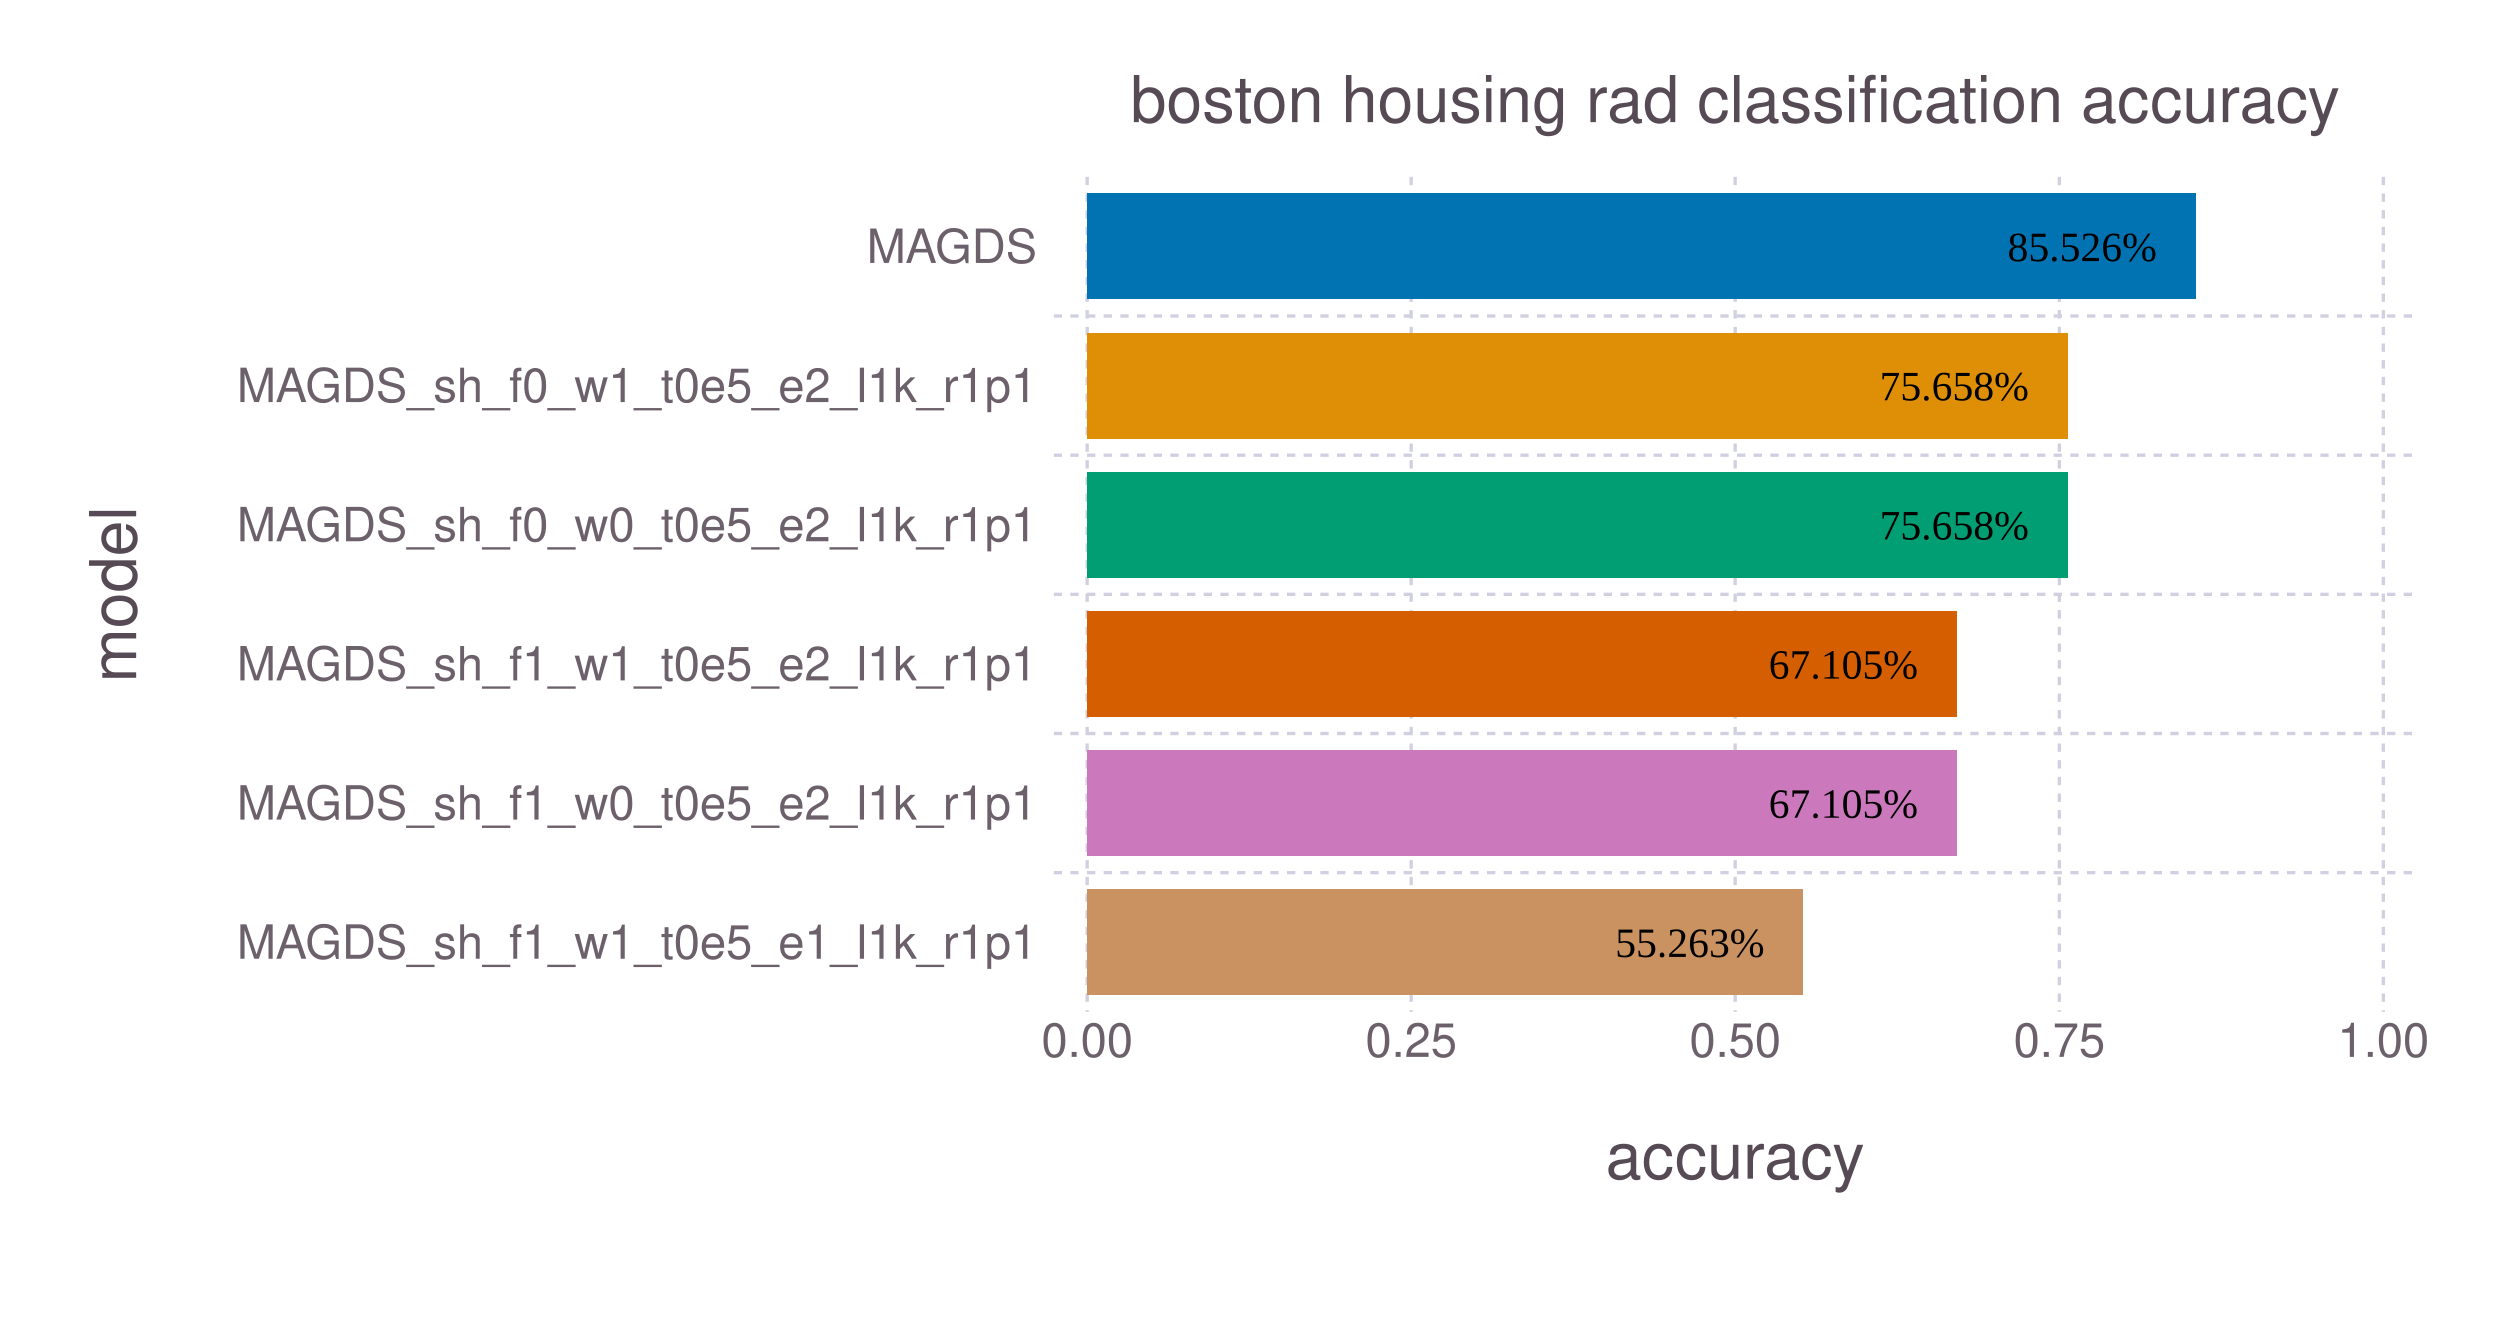
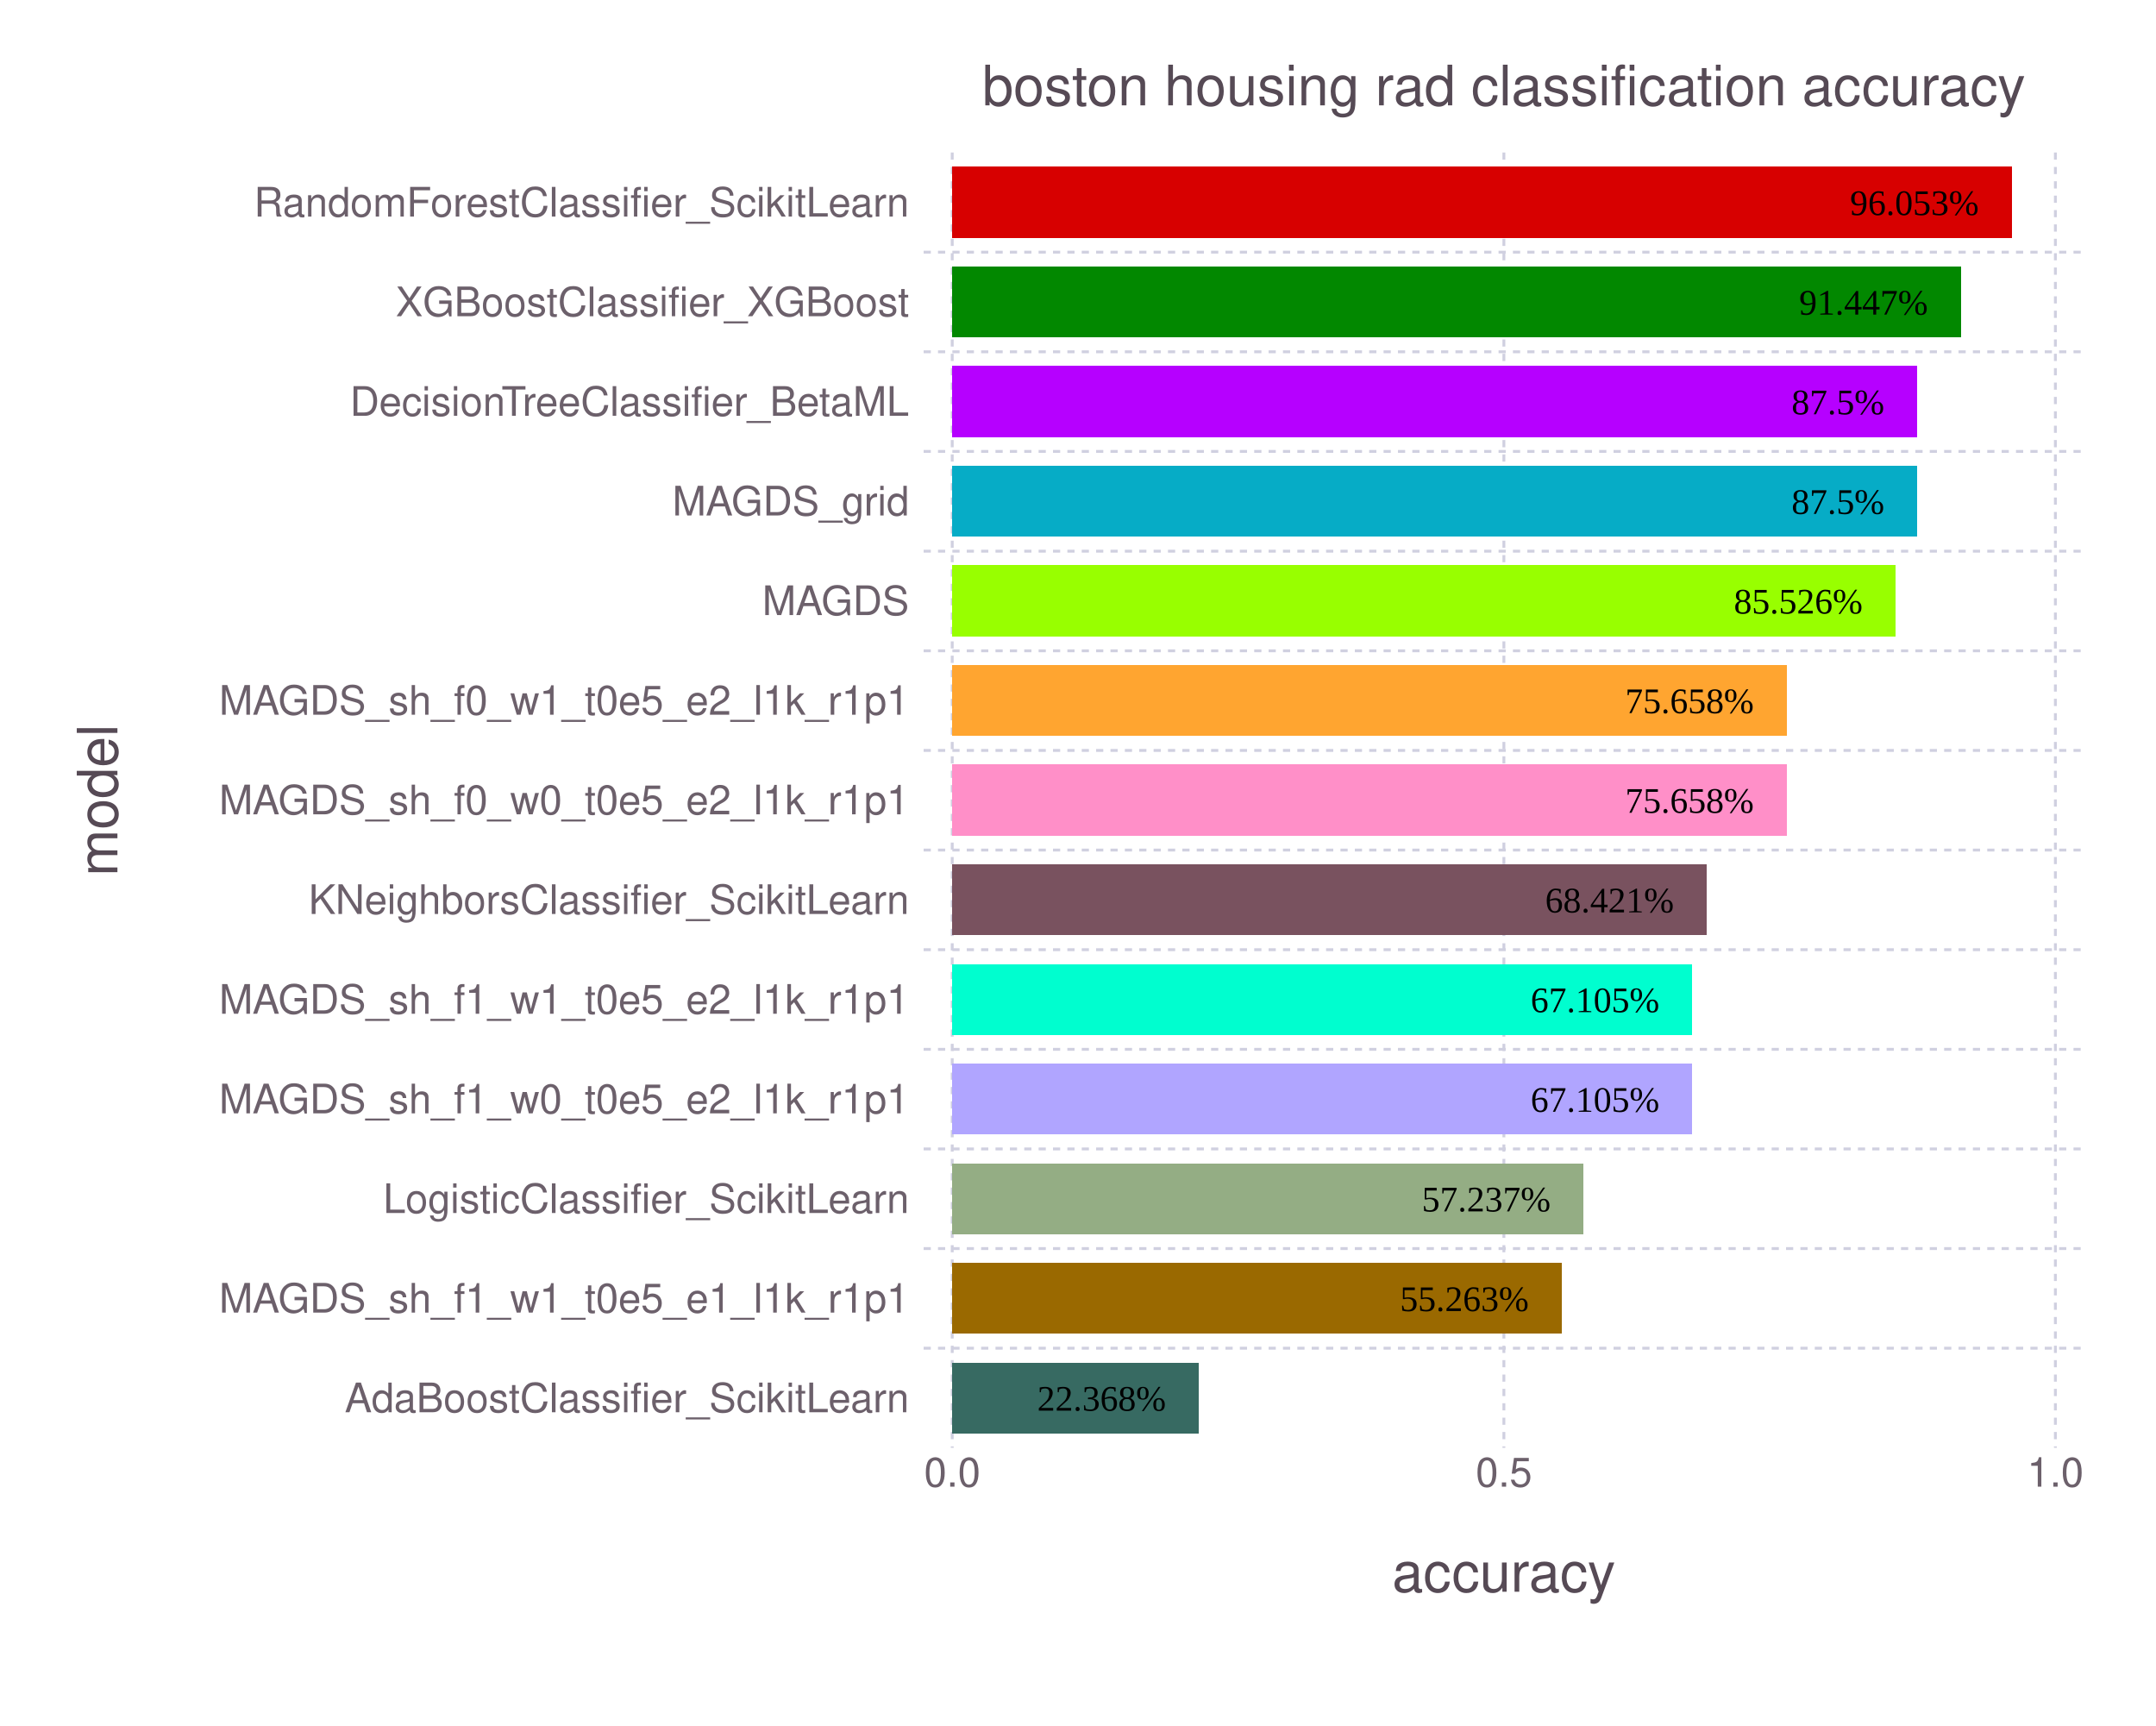
- <svg xmlns="http://www.w3.org/2000/svg" version="1.2" width="150mm" height="80mm" viewBox="0 0 150 80" stroke="none" fill="#000000" stroke-width="0.3" font-size="3.88">
+ <svg xmlns="http://www.w3.org/2000/svg" version="1.2" width="150mm" height="120mm" viewBox="0 0 150 120" stroke="none" fill="#000000" stroke-width="0.3" font-size="3.88">
  <defs>
    <marker id="arrow" markerWidth="15" markerHeight="7" refX="5" refY="3.5" orient="auto" markerUnits="strokeWidth">
      <path d="M0,0 L15,3.5 L0,7 z" stroke="context-stroke" fill="context-stroke" />
    </marker>
  </defs>
-   <g class="plotroot xscalable" id="img-35b3951c-1">
-     <g font-size="3.88" font-family="'PT Sans','Helvetica Neue','Helvetica',sans-serif" fill="#564A55" stroke="#000000" stroke-opacity="0.000" id="img-35b3951c-2">
-       <g transform="translate(104.11,68.39)">
+   <g class="plotroot xscalable" id="img-116ae7ef-1">
+     <g font-size="3.88" font-family="'PT Sans','Helvetica Neue','Helvetica',sans-serif" fill="#564A55" stroke="#000000" stroke-opacity="0.000" id="img-116ae7ef-2">
+       <g transform="translate(104.63,108.39)">
        <g class="primitive">
          <text text-anchor="middle" dy="0.6em">accuracy</text>
        </g>
      </g>
    </g>
-     <g class="guide xlabels" font-size="2.82" font-family="'PT Sans Caption','Helvetica Neue','Helvetica',sans-serif" fill="#6C606B" id="img-35b3951c-3">
-       <g transform="translate(65.23,61.72)">
-         <g class="primitive">
-           <text text-anchor="middle" dy="0.6em">0.00</text>
-         </g>
-       </g>
-       <g transform="translate(84.67,61.72)">
-         <g class="primitive">
-           <text text-anchor="middle" dy="0.6em">0.25</text>
-         </g>
-       </g>
-       <g transform="translate(104.11,61.72)">
-         <g class="primitive">
-           <text text-anchor="middle" dy="0.6em">0.50</text>
-         </g>
-       </g>
-       <g transform="translate(123.56,61.72)">
-         <g class="primitive">
-           <text text-anchor="middle" dy="0.6em">0.75</text>
-         </g>
-       </g>
-       <g transform="translate(143,61.72)">
-         <g class="primitive">
-           <text text-anchor="middle" dy="0.6em">1.00</text>
-         </g>
-       </g>
-     </g>
-     <g clip-path="url(#img-35b3951c-4)">
-       <g id="img-35b3951c-5">
-         <g pointer-events="visible" stroke-width="0.3" fill="#000000" fill-opacity="0.000" stroke="#000000" stroke-opacity="0.000" class="guide background" id="img-35b3951c-6">
-           <g transform="translate(104.11,35.66)" id="img-35b3951c-7">
-             <path d="M-40.89,-25.05 L40.89,-25.05 40.89,25.05 -40.89,25.05  z" class="primitive" />
-           </g>
-         </g>
-         <g class="guide ygridlines xfixed" stroke-dasharray="0.5,0.5" stroke-width="0.2" stroke="#D0D0E0" id="img-35b3951c-8">
-           <g transform="translate(104.11,18.96)" id="img-35b3951c-9">
-             <path fill="none" d="M-40.89,0 L40.89,0 " class="primitive" />
-           </g>
-           <g transform="translate(104.11,27.31)" id="img-35b3951c-10">
-             <path fill="none" d="M-40.89,0 L40.89,0 " class="primitive" />
-           </g>
-           <g transform="translate(104.11,35.66)" id="img-35b3951c-11">
-             <path fill="none" d="M-40.89,0 L40.89,0 " class="primitive" />
-           </g>
-           <g transform="translate(104.11,44.01)" id="img-35b3951c-12">
-             <path fill="none" d="M-40.89,0 L40.89,0 " class="primitive" />
-           </g>
-           <g transform="translate(104.11,52.36)" id="img-35b3951c-13">
-             <path fill="none" d="M-40.89,0 L40.89,0 " class="primitive" />
-           </g>
-         </g>
-         <g class="guide xgridlines yfixed" stroke-dasharray="0.5,0.5" stroke-width="0.2" stroke="#D0D0E0" id="img-35b3951c-14">
-           <g transform="translate(65.23,35.66)" id="img-35b3951c-15">
-             <path fill="none" d="M0,-25.05 L0,25.05 " class="primitive" />
-           </g>
-           <g transform="translate(84.67,35.66)" id="img-35b3951c-16">
-             <path fill="none" d="M0,-25.05 L0,25.05 " class="primitive" />
-           </g>
-           <g transform="translate(104.11,35.66)" id="img-35b3951c-17">
-             <path fill="none" d="M0,-25.05 L0,25.05 " class="primitive" />
-           </g>
-           <g transform="translate(123.56,35.66)" id="img-35b3951c-18">
-             <path fill="none" d="M0,-25.05 L0,25.05 " class="primitive" />
-           </g>
-           <g transform="translate(143,35.66)" id="img-35b3951c-19">
-             <path fill="none" d="M0,-25.05 L0,25.05 " class="primitive" />
-           </g>
-         </g>
-         <g class="plotpanel" id="img-35b3951c-20">
-           <g shape-rendering="crispEdges" stroke-width="0.3" id="img-35b3951c-21">
-             <g stroke="#000000" stroke-opacity="0.000" class="geometry" id="img-35b3951c-22">
-               <g transform="translate(86.72,56.54)" id="img-35b3951c-23" fill="#CA9161">
-                 <path d="M-21.49,-3.18 L21.49,-3.18 21.49,3.18 -21.49,3.18  z" class="primitive" />
-               </g>
-               <g transform="translate(91.32,48.19)" id="img-35b3951c-24" fill="#CC78BC">
-                 <path d="M-26.1,-3.18 L26.1,-3.18 26.1,3.18 -26.1,3.18  z" class="primitive" />
-               </g>
-               <g transform="translate(91.32,39.84)" id="img-35b3951c-25" fill="#D55E00">
-                 <path d="M-26.1,-3.18 L26.1,-3.18 26.1,3.18 -26.1,3.18  z" class="primitive" />
-               </g>
-               <g transform="translate(94.65,31.49)" id="img-35b3951c-26" fill="#029E73">
-                 <path d="M-29.42,-3.18 L29.42,-3.18 29.42,3.18 -29.42,3.18  z" class="primitive" />
-               </g>
-               <g transform="translate(94.65,23.14)" id="img-35b3951c-27" fill="#DE8F05">
-                 <path d="M-29.42,-3.18 L29.42,-3.18 29.42,3.18 -29.42,3.18  z" class="primitive" />
-               </g>
-               <g transform="translate(98.48,14.79)" id="img-35b3951c-28" fill="#0173B2">
-                 <path d="M-33.26,-3.18 L33.26,-3.18 33.26,3.18 -33.26,3.18  z" class="primitive" />
-               </g>
-             </g>
-           </g>
-         </g>
-         <g class="geometry" id="img-35b3951c-29">
-           <g fill="#000000" font-size="2.5" id="img-35b3951c-30">
-             <g transform="translate(129.41,14.79)" id="img-35b3951c-31">
+     <g class="guide xlabels" font-size="2.82" font-family="'PT Sans Caption','Helvetica Neue','Helvetica',sans-serif" fill="#6C606B" id="img-116ae7ef-3">
+       <g transform="translate(66.25,101.72)">
+         <g class="primitive">
+           <text text-anchor="middle" dy="0.6em">0.0</text>
+         </g>
+       </g>
+       <g transform="translate(104.63,101.72)">
+         <g class="primitive">
+           <text text-anchor="middle" dy="0.6em">0.5</text>
+         </g>
+       </g>
+       <g transform="translate(143,101.72)">
+         <g class="primitive">
+           <text text-anchor="middle" dy="0.6em">1.0</text>
+         </g>
+       </g>
+     </g>
+     <g clip-path="url(#img-116ae7ef-4)">
+       <g id="img-116ae7ef-5">
+         <g pointer-events="visible" stroke-width="0.3" fill="#000000" fill-opacity="0.000" stroke="#000000" stroke-opacity="0.000" class="guide background" id="img-116ae7ef-6">
+           <g transform="translate(104.63,55.66)" id="img-116ae7ef-7">
+             <path d="M-40.37,-45.05 L40.37,-45.05 40.37,45.05 -40.37,45.05  z" class="primitive" />
+           </g>
+         </g>
+         <g class="guide ygridlines xfixed" stroke-dasharray="0.5,0.5" stroke-width="0.2" stroke="#D0D0E0" id="img-116ae7ef-8">
+           <g transform="translate(104.63,17.54)" id="img-116ae7ef-9">
+             <path fill="none" d="M-40.37,0 L40.37,0 " class="primitive" />
+           </g>
+           <g transform="translate(104.63,24.47)" id="img-116ae7ef-10">
+             <path fill="none" d="M-40.37,0 L40.37,0 " class="primitive" />
+           </g>
+           <g transform="translate(104.63,31.4)" id="img-116ae7ef-11">
+             <path fill="none" d="M-40.37,0 L40.37,0 " class="primitive" />
+           </g>
+           <g transform="translate(104.63,38.34)" id="img-116ae7ef-12">
+             <path fill="none" d="M-40.37,0 L40.37,0 " class="primitive" />
+           </g>
+           <g transform="translate(104.63,45.27)" id="img-116ae7ef-13">
+             <path fill="none" d="M-40.37,0 L40.37,0 " class="primitive" />
+           </g>
+           <g transform="translate(104.63,52.2)" id="img-116ae7ef-14">
+             <path fill="none" d="M-40.37,0 L40.37,0 " class="primitive" />
+           </g>
+           <g transform="translate(104.63,59.13)" id="img-116ae7ef-15">
+             <path fill="none" d="M-40.37,0 L40.37,0 " class="primitive" />
+           </g>
+           <g transform="translate(104.63,66.06)" id="img-116ae7ef-16">
+             <path fill="none" d="M-40.37,0 L40.37,0 " class="primitive" />
+           </g>
+           <g transform="translate(104.63,72.99)" id="img-116ae7ef-17">
+             <path fill="none" d="M-40.37,0 L40.37,0 " class="primitive" />
+           </g>
+           <g transform="translate(104.63,79.92)" id="img-116ae7ef-18">
+             <path fill="none" d="M-40.37,0 L40.37,0 " class="primitive" />
+           </g>
+           <g transform="translate(104.63,86.85)" id="img-116ae7ef-19">
+             <path fill="none" d="M-40.37,0 L40.37,0 " class="primitive" />
+           </g>
+           <g transform="translate(104.63,93.78)" id="img-116ae7ef-20">
+             <path fill="none" d="M-40.37,0 L40.37,0 " class="primitive" />
+           </g>
+         </g>
+         <g class="guide xgridlines yfixed" stroke-dasharray="0.5,0.5" stroke-width="0.2" stroke="#D0D0E0" id="img-116ae7ef-21">
+           <g transform="translate(66.25,55.66)" id="img-116ae7ef-22">
+             <path fill="none" d="M0,-45.05 L0,45.05 " class="primitive" />
+           </g>
+           <g transform="translate(104.63,55.66)" id="img-116ae7ef-23">
+             <path fill="none" d="M0,-45.05 L0,45.05 " class="primitive" />
+           </g>
+           <g transform="translate(143,55.66)" id="img-116ae7ef-24">
+             <path fill="none" d="M0,-45.05 L0,45.05 " class="primitive" />
+           </g>
+         </g>
+         <g class="plotpanel" id="img-116ae7ef-25">
+           <g shape-rendering="crispEdges" stroke-width="0.3" id="img-116ae7ef-26">
+             <g stroke="#000000" stroke-opacity="0.000" class="geometry" id="img-116ae7ef-27">
+               <g transform="translate(74.84,97.25)" id="img-116ae7ef-28" fill="#376A62">
+                 <path d="M-8.58,-2.47 L8.58,-2.47 8.58,2.47 -8.58,2.47  z" class="primitive" />
+               </g>
+               <g transform="translate(87.46,90.32)" id="img-116ae7ef-29" fill="#9A6900">
+                 <path d="M-21.21,-2.47 L21.21,-2.47 21.21,2.47 -21.21,2.47  z" class="primitive" />
+               </g>
+               <g transform="translate(88.22,83.39)" id="img-116ae7ef-30" fill="#94AD84">
+                 <path d="M-21.96,-2.47 L21.96,-2.47 21.96,2.47 -21.96,2.47  z" class="primitive" />
+               </g>
+               <g transform="translate(92,76.46)" id="img-116ae7ef-31" fill="#B0A5FF">
+                 <path d="M-25.75,-2.47 L25.75,-2.47 25.75,2.47 -25.75,2.47  z" class="primitive" />
+               </g>
+               <g transform="translate(92,69.53)" id="img-116ae7ef-32" fill="#00FECF">
+                 <path d="M-25.75,-2.47 L25.75,-2.47 25.75,2.47 -25.75,2.47  z" class="primitive" />
+               </g>
+               <g transform="translate(92.51,62.59)" id="img-116ae7ef-33" fill="#79525F">
+                 <path d="M-26.26,-2.47 L26.26,-2.47 26.26,2.47 -26.26,2.47  z" class="primitive" />
+               </g>
+               <g transform="translate(95.28,55.66)" id="img-116ae7ef-34" fill="#FF8FC8">
+                 <path d="M-29.03,-2.47 L29.03,-2.47 29.03,2.47 -29.03,2.47  z" class="primitive" />
+               </g>
+               <g transform="translate(95.28,48.73)" id="img-116ae7ef-35" fill="#FFA530">
+                 <path d="M-29.03,-2.47 L29.03,-2.47 29.03,2.47 -29.03,2.47  z" class="primitive" />
+               </g>
+               <g transform="translate(99.07,41.8)" id="img-116ae7ef-36" fill="#98FF00">
+                 <path d="M-32.82,-2.47 L32.82,-2.47 32.82,2.47 -32.82,2.47  z" class="primitive" />
+               </g>
+               <g transform="translate(99.83,34.87)" id="img-116ae7ef-37" fill="#06ACC6">
+                 <path d="M-33.58,-2.47 L33.58,-2.47 33.58,2.47 -33.58,2.47  z" class="primitive" />
+               </g>
+               <g transform="translate(99.83,27.94)" id="img-116ae7ef-38" fill="#B600FF">
+                 <path d="M-33.58,-2.47 L33.58,-2.47 33.58,2.47 -33.58,2.47  z" class="primitive" />
+               </g>
+               <g transform="translate(101.34,21.01)" id="img-116ae7ef-39" fill="#028800">
+                 <path d="M-35.09,-2.47 L35.09,-2.47 35.09,2.47 -35.09,2.47  z" class="primitive" />
+               </g>
+               <g transform="translate(103.11,14.08)" id="img-116ae7ef-40" fill="#D70000">
+                 <path d="M-36.86,-2.47 L36.86,-2.47 36.86,2.47 -36.86,2.47  z" class="primitive" />
+               </g>
+             </g>
+           </g>
+         </g>
+         <g class="geometry" id="img-116ae7ef-41">
+           <g fill="#000000" font-size="2.5" id="img-116ae7ef-42">
+             <g transform="translate(137.67,14.08)" id="img-116ae7ef-43">
+               <g class="primitive">
+                 <text text-anchor="end" dy="0.35em">96.053%</text>
+               </g>
+             </g>
+             <g transform="translate(134.13,21.01)" id="img-116ae7ef-44">
+               <g class="primitive">
+                 <text text-anchor="end" dy="0.35em">91.447%</text>
+               </g>
+             </g>
+             <g transform="translate(131.1,27.94)" id="img-116ae7ef-45">
+               <g class="primitive">
+                 <text text-anchor="end" dy="0.35em">87.5%</text>
+               </g>
+             </g>
+             <g transform="translate(131.1,34.87)" id="img-116ae7ef-46">
+               <g class="primitive">
+                 <text text-anchor="end" dy="0.35em">87.5%</text>
+               </g>
+             </g>
+             <g transform="translate(129.59,41.8)" id="img-116ae7ef-47">
              <g class="primitive">
                <text text-anchor="end" dy="0.35em">85.526%</text>
              </g>
            </g>
-             <g transform="translate(121.73,23.14)" id="img-35b3951c-32">
+             <g transform="translate(122.02,48.73)" id="img-116ae7ef-48">
              <g class="primitive">
                <text text-anchor="end" dy="0.35em">75.658%</text>
              </g>
            </g>
-             <g transform="translate(121.73,31.49)" id="img-35b3951c-33">
+             <g transform="translate(122.02,55.66)" id="img-116ae7ef-49">
              <g class="primitive">
                <text text-anchor="end" dy="0.35em">75.658%</text>
              </g>
            </g>
-             <g transform="translate(115.08,39.84)" id="img-35b3951c-34">
+             <g transform="translate(116.46,62.59)" id="img-116ae7ef-50">
+               <g class="primitive">
+                 <text text-anchor="end" dy="0.35em">68.421%</text>
+               </g>
+             </g>
+             <g transform="translate(115.45,69.53)" id="img-116ae7ef-51">
              <g class="primitive">
                <text text-anchor="end" dy="0.35em">67.105%</text>
              </g>
            </g>
-             <g transform="translate(115.08,48.19)" id="img-35b3951c-35">
+             <g transform="translate(115.45,76.46)" id="img-116ae7ef-52">
              <g class="primitive">
                <text text-anchor="end" dy="0.35em">67.105%</text>
              </g>
            </g>
-             <g transform="translate(105.87,56.54)" id="img-35b3951c-36">
+             <g transform="translate(107.88,83.39)" id="img-116ae7ef-53">
+               <g class="primitive">
+                 <text text-anchor="end" dy="0.35em">57.237%</text>
+               </g>
+             </g>
+             <g transform="translate(106.36,90.32)" id="img-116ae7ef-54">
              <g class="primitive">
                <text text-anchor="end" dy="0.35em">55.263%</text>
              </g>
            </g>
-           </g>
-         </g>
-       </g>
-     </g>
-     <g class="guide ylabels" font-size="2.82" font-family="'PT Sans Caption','Helvetica Neue','Helvetica',sans-serif" fill="#6C606B" id="img-35b3951c-37">
-       <g transform="translate(62.22,14.79)" id="img-35b3951c-38">
+             <g transform="translate(81.12,97.25)" id="img-116ae7ef-55">
+               <g class="primitive">
+                 <text text-anchor="end" dy="0.35em">22.368%</text>
+               </g>
+             </g>
+           </g>
+         </g>
+       </g>
+     </g>
+     <g class="guide ylabels" font-size="2.82" font-family="'PT Sans Caption','Helvetica Neue','Helvetica',sans-serif" fill="#6C606B" id="img-116ae7ef-56">
+       <g transform="translate(63.25,14.08)" id="img-116ae7ef-57">
+         <g class="primitive">
+           <text text-anchor="end" dy="0.35em">RandomForestClassifier_ScikitLearn</text>
+         </g>
+       </g>
+       <g transform="translate(63.25,21.01)" id="img-116ae7ef-58">
+         <g class="primitive">
+           <text text-anchor="end" dy="0.35em">XGBoostClassifier_XGBoost</text>
+         </g>
+       </g>
+       <g transform="translate(63.25,27.94)" id="img-116ae7ef-59">
+         <g class="primitive">
+           <text text-anchor="end" dy="0.35em">DecisionTreeClassifier_BetaML</text>
+         </g>
+       </g>
+       <g transform="translate(63.25,34.87)" id="img-116ae7ef-60">
+         <g class="primitive">
+           <text text-anchor="end" dy="0.35em">MAGDS_grid</text>
+         </g>
+       </g>
+       <g transform="translate(63.25,41.8)" id="img-116ae7ef-61">
        <g class="primitive">
          <text text-anchor="end" dy="0.35em">MAGDS</text>
        </g>
      </g>
-       <g transform="translate(62.22,23.14)" id="img-35b3951c-39">
+       <g transform="translate(63.25,48.73)" id="img-116ae7ef-62">
        <g class="primitive">
          <text text-anchor="end" dy="0.35em">MAGDS_sh_f0_w1_t0e5_e2_l1k_r1p1</text>
        </g>
      </g>
-       <g transform="translate(62.22,31.49)" id="img-35b3951c-40">
+       <g transform="translate(63.25,55.66)" id="img-116ae7ef-63">
        <g class="primitive">
          <text text-anchor="end" dy="0.35em">MAGDS_sh_f0_w0_t0e5_e2_l1k_r1p1</text>
        </g>
      </g>
-       <g transform="translate(62.22,39.84)" id="img-35b3951c-41">
+       <g transform="translate(63.25,62.59)" id="img-116ae7ef-64">
+         <g class="primitive">
+           <text text-anchor="end" dy="0.35em">KNeighborsClassifier_ScikitLearn</text>
+         </g>
+       </g>
+       <g transform="translate(63.25,69.53)" id="img-116ae7ef-65">
        <g class="primitive">
          <text text-anchor="end" dy="0.35em">MAGDS_sh_f1_w1_t0e5_e2_l1k_r1p1</text>
        </g>
      </g>
-       <g transform="translate(62.22,48.19)" id="img-35b3951c-42">
+       <g transform="translate(63.25,76.46)" id="img-116ae7ef-66">
        <g class="primitive">
          <text text-anchor="end" dy="0.35em">MAGDS_sh_f1_w0_t0e5_e2_l1k_r1p1</text>
        </g>
      </g>
-       <g transform="translate(62.22,56.54)" id="img-35b3951c-43">
+       <g transform="translate(63.25,83.39)" id="img-116ae7ef-67">
+         <g class="primitive">
+           <text text-anchor="end" dy="0.35em">LogisticClassifier_ScikitLearn</text>
+         </g>
+       </g>
+       <g transform="translate(63.25,90.32)" id="img-116ae7ef-68">
        <g class="primitive">
          <text text-anchor="end" dy="0.35em">MAGDS_sh_f1_w1_t0e5_e1_l1k_r1p1</text>
        </g>
      </g>
-     </g>
-     <g font-size="3.88" font-family="'PT Sans','Helvetica Neue','Helvetica',sans-serif" fill="#564A55" stroke="#000000" stroke-opacity="0.000" id="img-35b3951c-44">
-       <g transform="translate(8.81,33.66)" id="img-35b3951c-45">
+       <g transform="translate(63.25,97.25)" id="img-116ae7ef-69">
+         <g class="primitive">
+           <text text-anchor="end" dy="0.35em">AdaBoostClassifier_ScikitLearn</text>
+         </g>
+       </g>
+     </g>
+     <g font-size="3.88" font-family="'PT Sans','Helvetica Neue','Helvetica',sans-serif" fill="#564A55" stroke="#000000" stroke-opacity="0.000" id="img-116ae7ef-70">
+       <g transform="translate(8.81,53.66)" id="img-116ae7ef-71">
        <g class="primitive">
          <text text-anchor="middle" dy="0.35em" transform="rotate(-90,0, 2)">model</text>
        </g>
      </g>
    </g>
-     <g font-size="3.88" font-family="'PT Sans','Helvetica Neue','Helvetica',sans-serif" fill="#564A55" stroke="#000000" stroke-opacity="0.000" id="img-35b3951c-46">
-       <g transform="translate(104.11,5)" id="img-35b3951c-47">
+     <g font-size="3.88" font-family="'PT Sans','Helvetica Neue','Helvetica',sans-serif" fill="#564A55" stroke="#000000" stroke-opacity="0.000" id="img-116ae7ef-72">
+       <g transform="translate(104.63,5)" id="img-116ae7ef-73">
        <g class="primitive">
          <text text-anchor="middle" dy="0.6em">boston housing rad classification accuracy</text>
        </g>
      </g>
    </g>
  </g>
  <defs>
-     <clipPath id="img-35b3951c-4">
-       <path d="M63.23,10.61 L145,10.61 145,60.72 63.23,60.72 " />
+     <clipPath id="img-116ae7ef-4">
+       <path d="M64.25,10.61 L145,10.61 145,100.72 64.25,100.72 " />
    </clipPath>
  </defs>
</svg>
